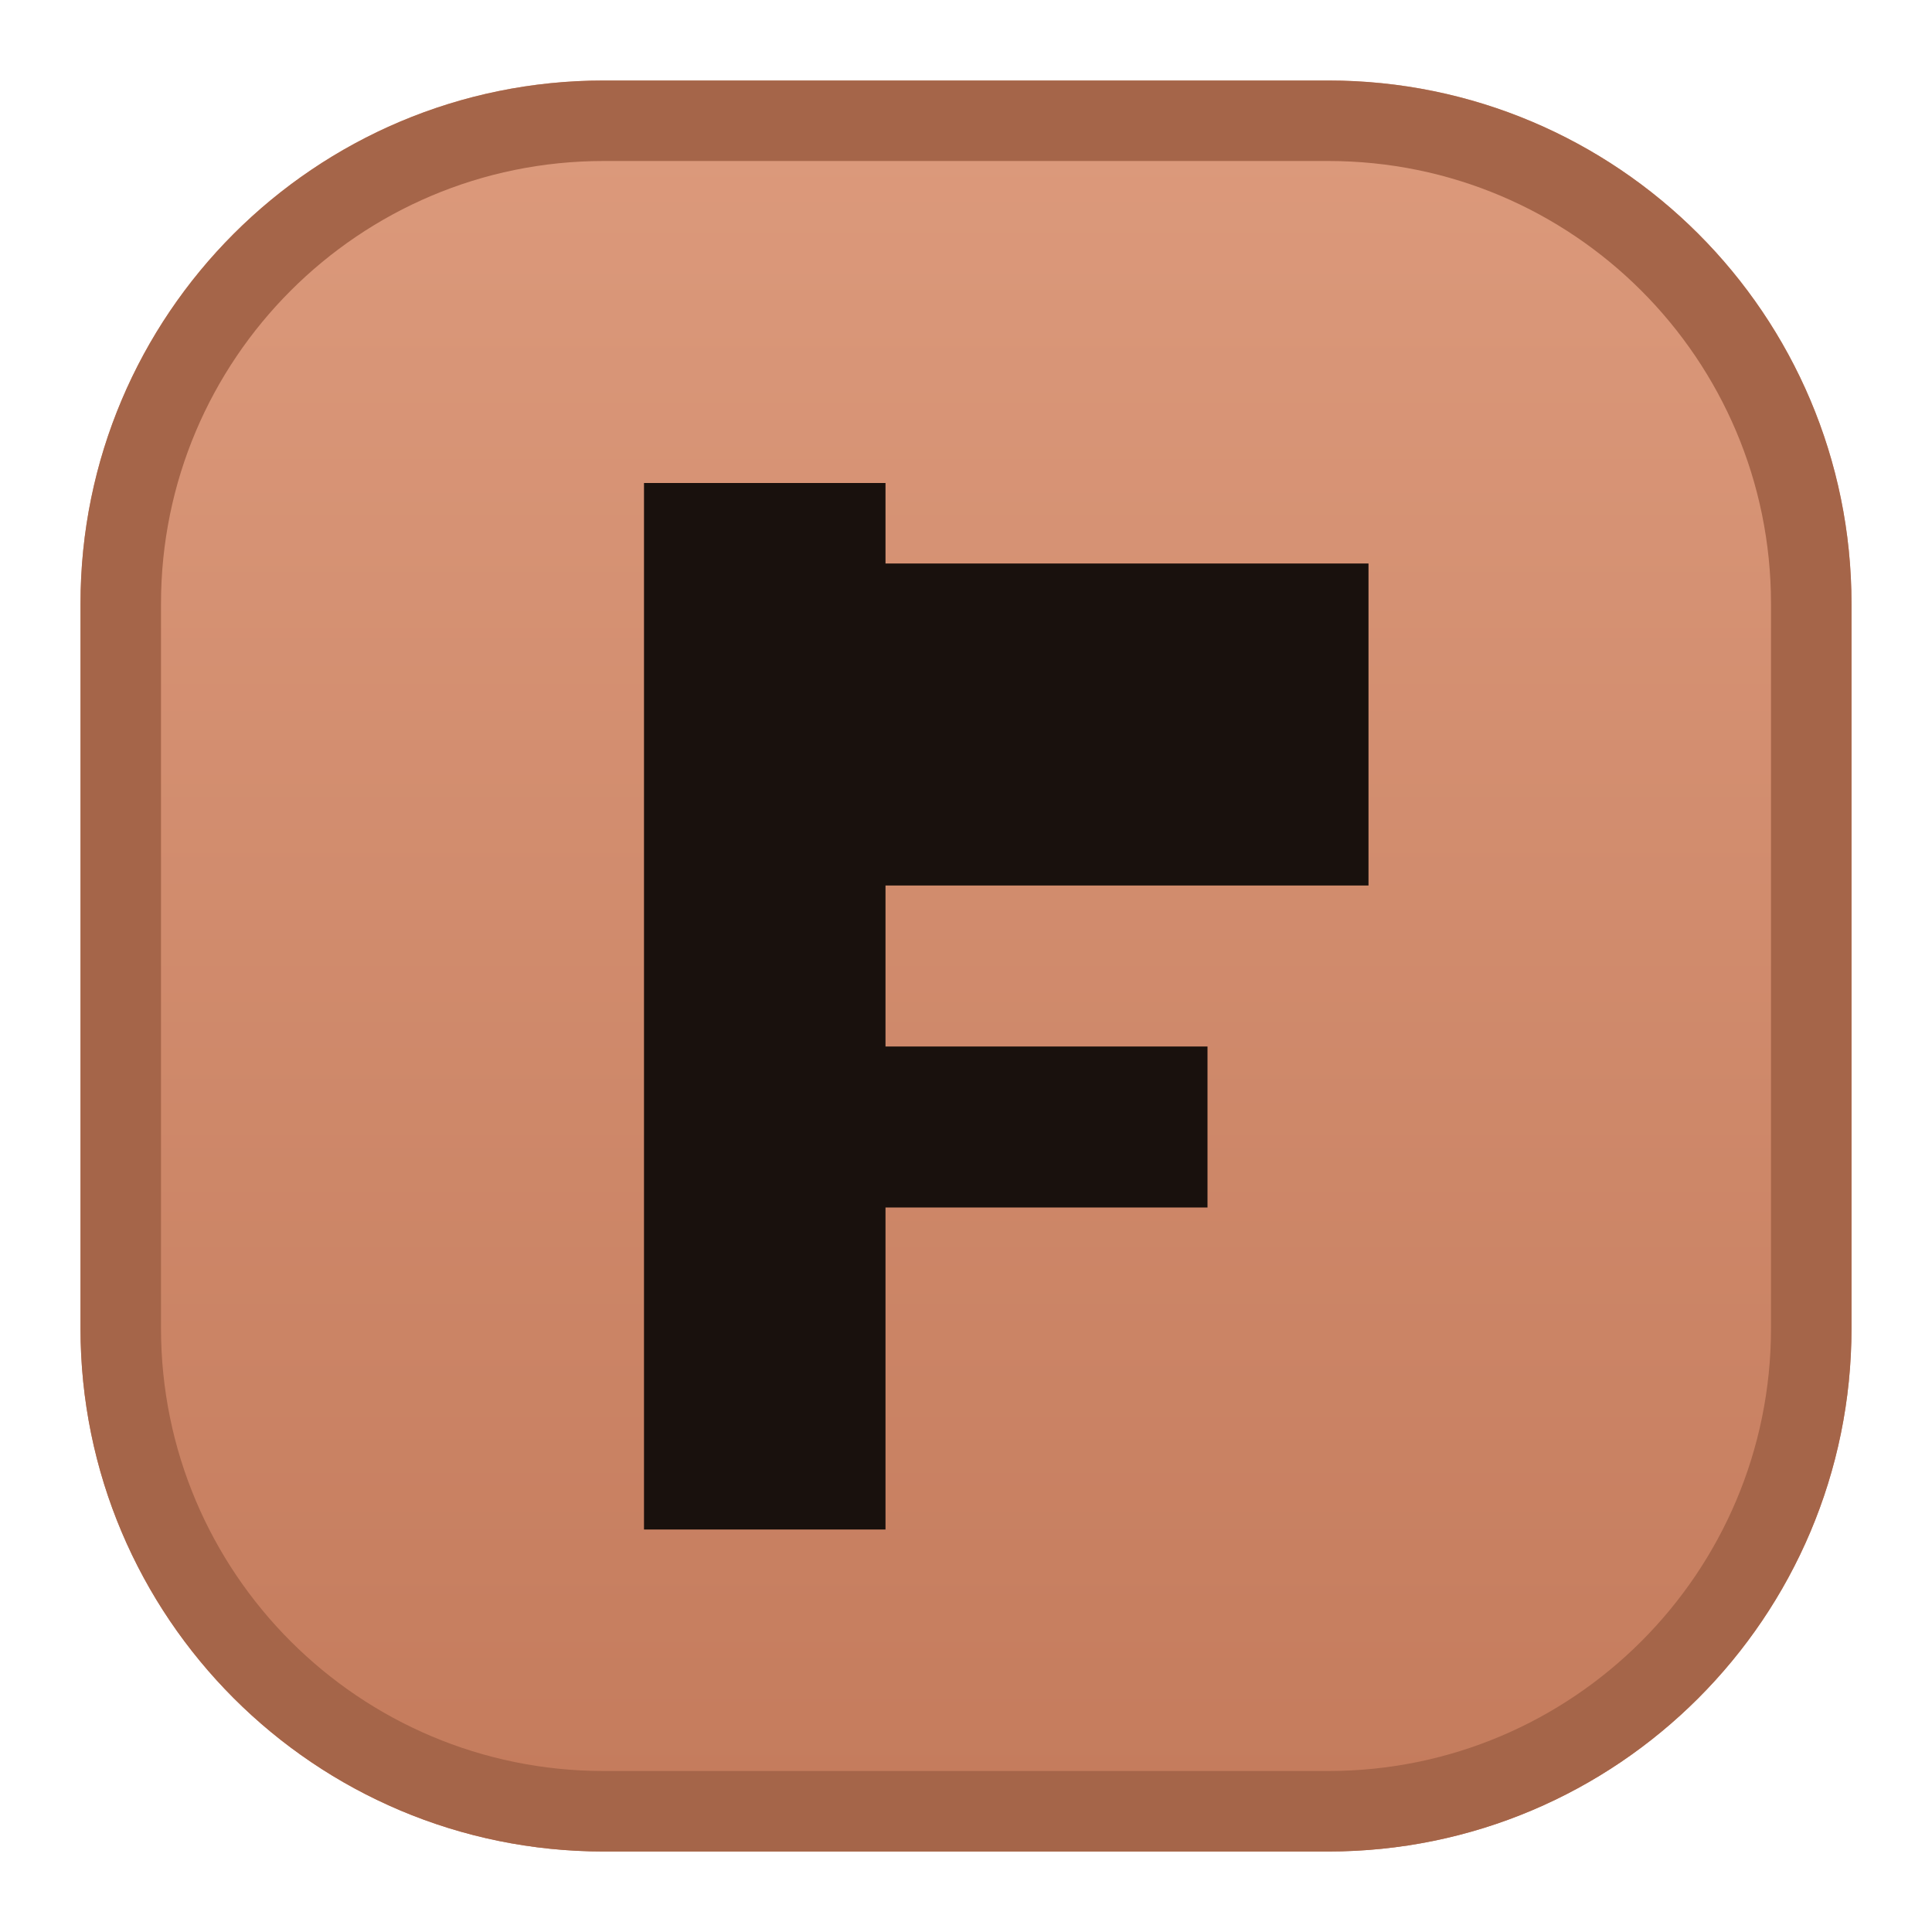
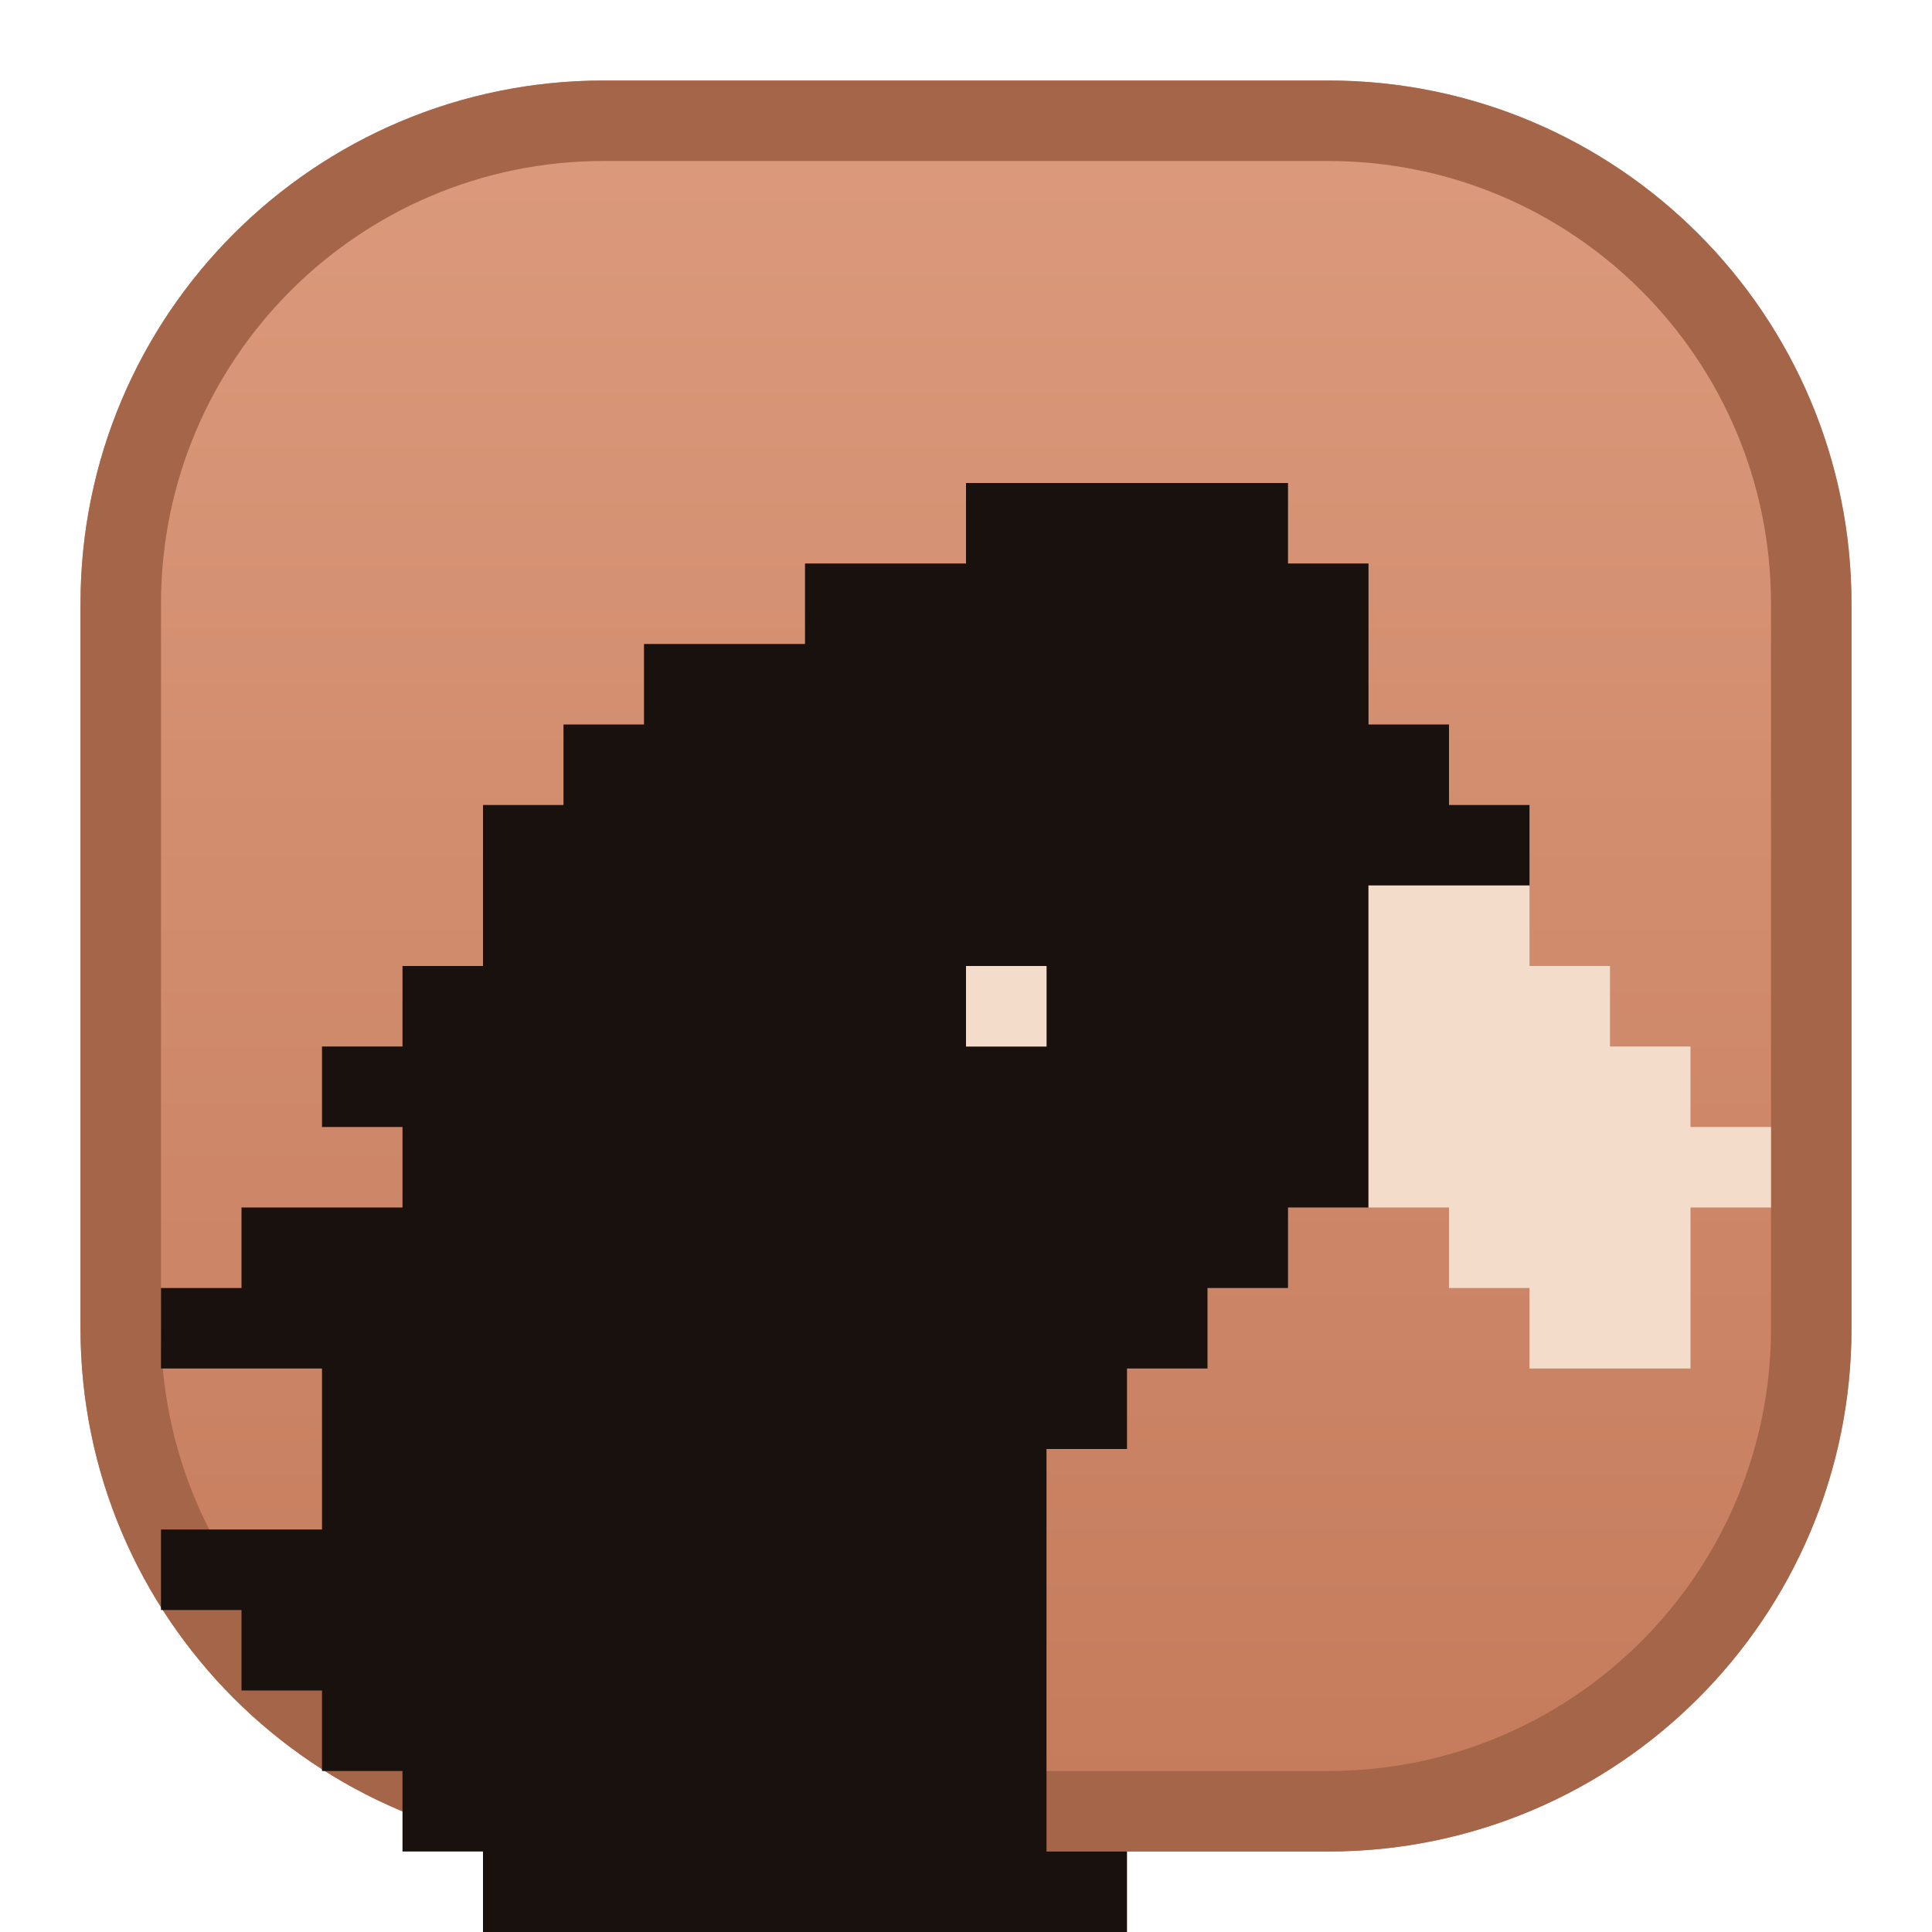
<svg xmlns="http://www.w3.org/2000/svg" viewBox="0 0 24 24">
  <defs>
    <linearGradient id="t" x1="0" y1="0" x2="0" y2="1">
      <stop offset="0" stop-color="#dc9a7c" />
      <stop offset="1" stop-color="#c47b5c" />
    </linearGradient>
  </defs>
  <rect x="1" y="1" width="22" height="22" rx="6.5" fill="url(#t)" />
  <rect x="1.5" y="1.5" width="21" height="21" rx="6" fill="none" stroke="#a56549" />
-   <path d="M8 6h3v1h6v4h-6v2h4v2h-4v4H8z" fill="#19110d" />
+   <path d="M12 6h4v1h-4zM10 7h7v1h-7zM8 8h9v1h-9zM7 9h11v1h-11zM6 10h13v1h-13zM6 11h11v1h-11zM5 12h7v1h-7zM13 12h4v1h-4zM4 13h13v1h-13zM5 14h12v1h-12zM3 15h13v1h-13zM2 16h13v1h-13zM4 17h10v1h-10zM4 18h9v1h-9zM2 19h11v1h-11zM3 20h10v1h-10zM4 21h9v1h-9zM5 22h8v1h-8zM6 23h8v1h-8z" fill="#19110d" />
+   <path d="M17 11h2v1h-2zM12 12h1v1h-1zM17 12h3v1h-3zM17 13h4v1h-4zM17 14h5v1h-5zM18 15h3v1h-3zM19 16h2v1h-2z" fill="#f4dccb" />
</svg>
